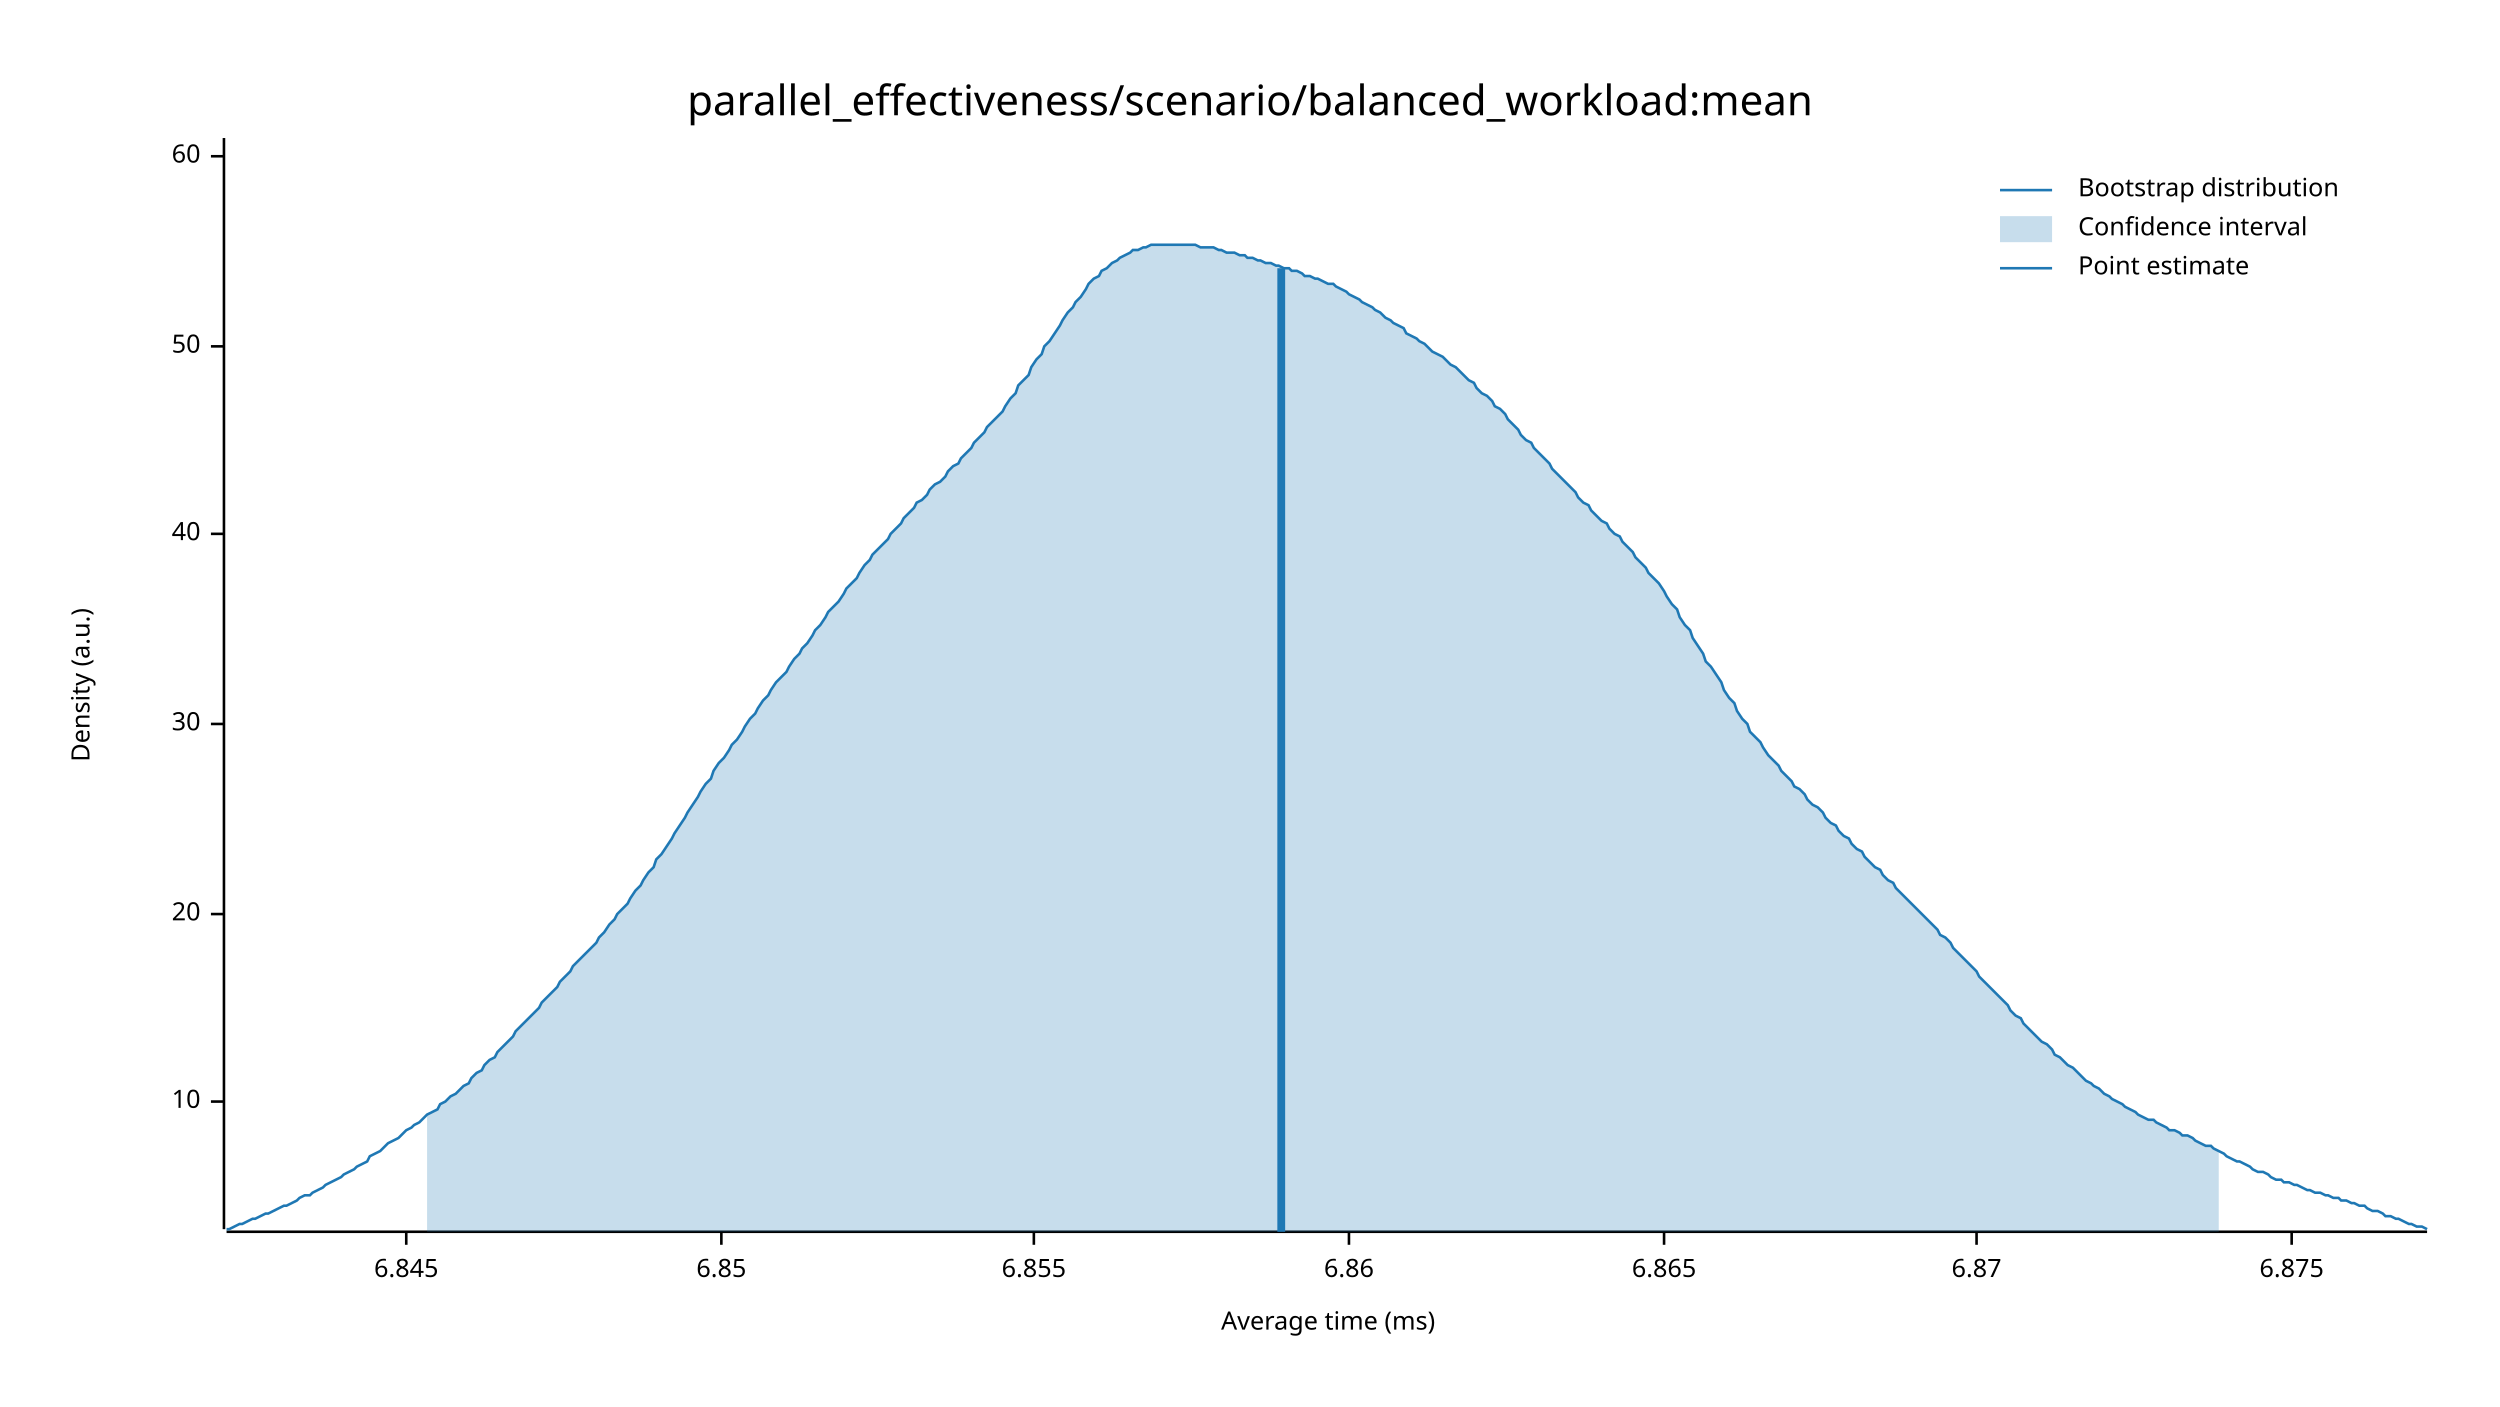
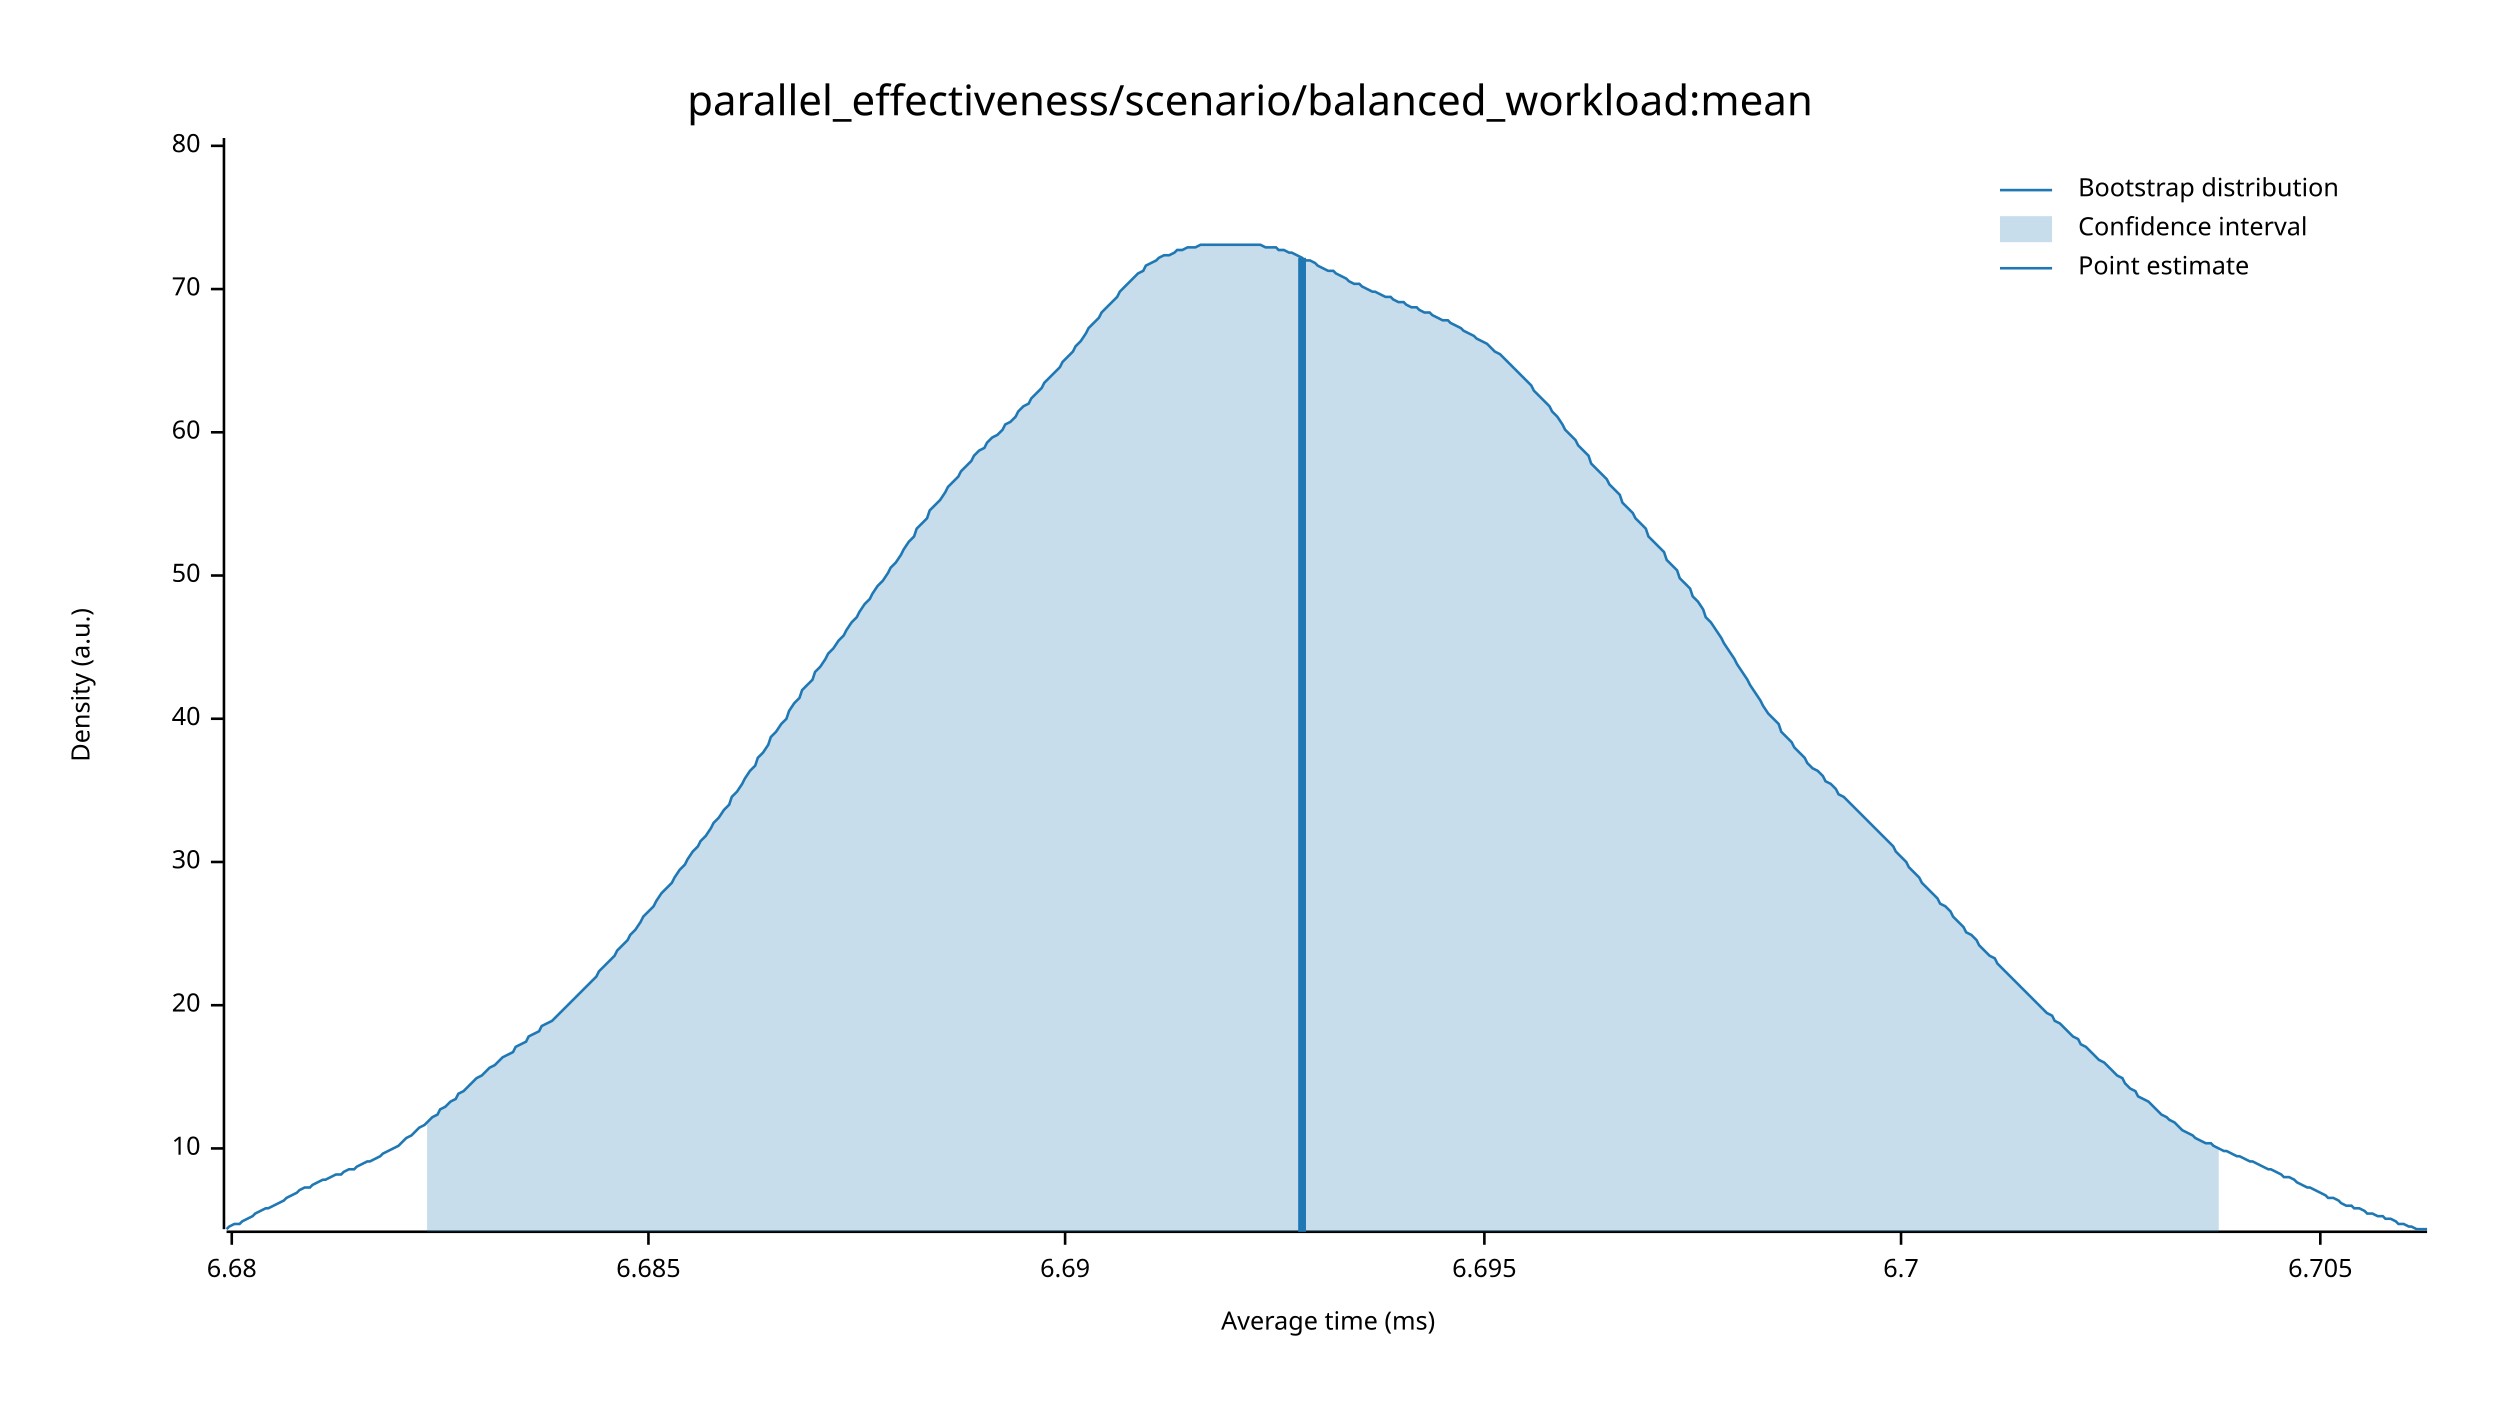
<svg xmlns="http://www.w3.org/2000/svg" width="960" height="540" viewBox="0 0 960 540">
  <text x="480" y="32" dy="0.76em" text-anchor="middle" font-family="sans-serif" font-size="16.129" opacity="1" fill="#000000">
parallel_effectiveness/scenario/balanced_workload:mean
</text>
  <text x="27" y="263" dy="0.76em" text-anchor="middle" font-family="sans-serif" font-size="9.677" opacity="1" fill="#000000" transform="rotate(270, 27, 263)">
Density (a.u.)
</text>
  <text x="510" y="513" dy="-0.5ex" text-anchor="middle" font-family="sans-serif" font-size="9.677" opacity="1" fill="#000000">
Average time (ms)
</text>
  <polyline fill="none" opacity="1" stroke="#000000" stroke-width="1" points="86,53 86,472 " />
-   <text x="77" y="423" dy="0.5ex" text-anchor="end" font-family="sans-serif" font-size="9.677" opacity="1" fill="#000000">
+   <text x="77" y="441" dy="0.5ex" text-anchor="end" font-family="sans-serif" font-size="9.677" opacity="1" fill="#000000">
10
</text>
-   <polyline fill="none" opacity="1" stroke="#000000" stroke-width="1" points="81,423 86,423 " />
-   <text x="77" y="351" dy="0.5ex" text-anchor="end" font-family="sans-serif" font-size="9.677" opacity="1" fill="#000000">
+   <polyline fill="none" opacity="1" stroke="#000000" stroke-width="1" points="81,441 86,441 " />
+   <text x="77" y="386" dy="0.5ex" text-anchor="end" font-family="sans-serif" font-size="9.677" opacity="1" fill="#000000">
20
</text>
-   <polyline fill="none" opacity="1" stroke="#000000" stroke-width="1" points="81,351 86,351 " />
-   <text x="77" y="278" dy="0.5ex" text-anchor="end" font-family="sans-serif" font-size="9.677" opacity="1" fill="#000000">
+   <polyline fill="none" opacity="1" stroke="#000000" stroke-width="1" points="81,386 86,386 " />
+   <text x="77" y="331" dy="0.5ex" text-anchor="end" font-family="sans-serif" font-size="9.677" opacity="1" fill="#000000">
30
</text>
-   <polyline fill="none" opacity="1" stroke="#000000" stroke-width="1" points="81,278 86,278 " />
-   <text x="77" y="205" dy="0.5ex" text-anchor="end" font-family="sans-serif" font-size="9.677" opacity="1" fill="#000000">
+   <polyline fill="none" opacity="1" stroke="#000000" stroke-width="1" points="81,331 86,331 " />
+   <text x="77" y="276" dy="0.5ex" text-anchor="end" font-family="sans-serif" font-size="9.677" opacity="1" fill="#000000">
40
</text>
-   <polyline fill="none" opacity="1" stroke="#000000" stroke-width="1" points="81,205 86,205 " />
-   <text x="77" y="133" dy="0.5ex" text-anchor="end" font-family="sans-serif" font-size="9.677" opacity="1" fill="#000000">
+   <polyline fill="none" opacity="1" stroke="#000000" stroke-width="1" points="81,276 86,276 " />
+   <text x="77" y="221" dy="0.5ex" text-anchor="end" font-family="sans-serif" font-size="9.677" opacity="1" fill="#000000">
50
</text>
-   <polyline fill="none" opacity="1" stroke="#000000" stroke-width="1" points="81,133 86,133 " />
-   <text x="77" y="60" dy="0.5ex" text-anchor="end" font-family="sans-serif" font-size="9.677" opacity="1" fill="#000000">
+   <polyline fill="none" opacity="1" stroke="#000000" stroke-width="1" points="81,221 86,221 " />
+   <text x="77" y="166" dy="0.5ex" text-anchor="end" font-family="sans-serif" font-size="9.677" opacity="1" fill="#000000">
60
</text>
-   <polyline fill="none" opacity="1" stroke="#000000" stroke-width="1" points="81,60 86,60 " />
+   <polyline fill="none" opacity="1" stroke="#000000" stroke-width="1" points="81,166 86,166 " />
+   <text x="77" y="111" dy="0.5ex" text-anchor="end" font-family="sans-serif" font-size="9.677" opacity="1" fill="#000000">
+ 70
+ </text>
+   <polyline fill="none" opacity="1" stroke="#000000" stroke-width="1" points="81,111 86,111 " />
+   <text x="77" y="56" dy="0.5ex" text-anchor="end" font-family="sans-serif" font-size="9.677" opacity="1" fill="#000000">
+ 80
+ </text>
+   <polyline fill="none" opacity="1" stroke="#000000" stroke-width="1" points="81,56 86,56 " />
  <polyline fill="none" opacity="1" stroke="#000000" stroke-width="1" points="87,473 932,473 " />
-   <text x="156" y="483" dy="0.76em" text-anchor="middle" font-family="sans-serif" font-size="9.677" opacity="1" fill="#000000">
- 6.845
+   <text x="89" y="483" dy="0.76em" text-anchor="middle" font-family="sans-serif" font-size="9.677" opacity="1" fill="#000000">
+ 6.68
</text>
-   <polyline fill="none" opacity="1" stroke="#000000" stroke-width="1" points="156,473 156,478 " />
-   <text x="277" y="483" dy="0.76em" text-anchor="middle" font-family="sans-serif" font-size="9.677" opacity="1" fill="#000000">
- 6.85
+   <polyline fill="none" opacity="1" stroke="#000000" stroke-width="1" points="89,473 89,478 " />
+   <text x="249" y="483" dy="0.76em" text-anchor="middle" font-family="sans-serif" font-size="9.677" opacity="1" fill="#000000">
+ 6.685
</text>
-   <polyline fill="none" opacity="1" stroke="#000000" stroke-width="1" points="277,473 277,478 " />
-   <text x="397" y="483" dy="0.76em" text-anchor="middle" font-family="sans-serif" font-size="9.677" opacity="1" fill="#000000">
- 6.855
+   <polyline fill="none" opacity="1" stroke="#000000" stroke-width="1" points="249,473 249,478 " />
+   <text x="409" y="483" dy="0.76em" text-anchor="middle" font-family="sans-serif" font-size="9.677" opacity="1" fill="#000000">
+ 6.69
</text>
-   <polyline fill="none" opacity="1" stroke="#000000" stroke-width="1" points="397,473 397,478 " />
-   <text x="518" y="483" dy="0.76em" text-anchor="middle" font-family="sans-serif" font-size="9.677" opacity="1" fill="#000000">
- 6.86
+   <polyline fill="none" opacity="1" stroke="#000000" stroke-width="1" points="409,473 409,478 " />
+   <text x="570" y="483" dy="0.76em" text-anchor="middle" font-family="sans-serif" font-size="9.677" opacity="1" fill="#000000">
+ 6.695
</text>
-   <polyline fill="none" opacity="1" stroke="#000000" stroke-width="1" points="518,473 518,478 " />
-   <text x="639" y="483" dy="0.76em" text-anchor="middle" font-family="sans-serif" font-size="9.677" opacity="1" fill="#000000">
- 6.865
+   <polyline fill="none" opacity="1" stroke="#000000" stroke-width="1" points="570,473 570,478 " />
+   <text x="730" y="483" dy="0.76em" text-anchor="middle" font-family="sans-serif" font-size="9.677" opacity="1" fill="#000000">
+ 6.7
</text>
-   <polyline fill="none" opacity="1" stroke="#000000" stroke-width="1" points="639,473 639,478 " />
-   <text x="759" y="483" dy="0.76em" text-anchor="middle" font-family="sans-serif" font-size="9.677" opacity="1" fill="#000000">
- 6.87
+   <polyline fill="none" opacity="1" stroke="#000000" stroke-width="1" points="730,473 730,478 " />
+   <text x="891" y="483" dy="0.76em" text-anchor="middle" font-family="sans-serif" font-size="9.677" opacity="1" fill="#000000">
+ 6.705
</text>
-   <polyline fill="none" opacity="1" stroke="#000000" stroke-width="1" points="759,473 759,478 " />
-   <text x="880" y="483" dy="0.76em" text-anchor="middle" font-family="sans-serif" font-size="9.677" opacity="1" fill="#000000">
- 6.875
- </text>
-   <polyline fill="none" opacity="1" stroke="#000000" stroke-width="1" points="880,473 880,478 " />
-   <polyline fill="none" opacity="1" stroke="#1F78B4" stroke-width="1" points="87,472 88,472 90,471 92,470 93,470 95,469 97,468 98,468 100,467 102,466 103,466 105,465 107,464 109,463 110,463 112,462 114,461 115,460 117,459 119,459 120,458 122,457 124,456 125,455 127,454 129,453 131,452 132,451 134,450 136,449 137,448 139,447 141,446 142,444 144,443 146,442 147,441 149,439 151,438 153,437 154,436 156,434 158,433 159,432 161,431 163,429 164,428 166,427 168,426 169,424 171,423 173,421 175,420 176,419 178,417 180,416 181,414 183,412 185,411 186,409 188,407 190,406 191,404 193,402 195,400 197,398 198,396 200,394 202,392 203,391 205,389 207,387 208,385 210,383 212,381 214,379 215,377 217,375 219,373 220,371 222,369 224,367 225,366 227,364 229,362 230,360 232,358 234,355 236,353 237,351 239,349 241,347 242,345 244,342 246,340 247,338 249,335 251,333 252,330 254,328 256,325 258,322 259,320 261,317 263,314 264,312 266,309 268,306 269,304 271,301 273,299 274,296 276,293 278,291 280,288 281,286 283,284 285,281 286,279 288,276 290,274 291,272 293,269 295,267 296,265 298,262 300,260 302,258 303,256 305,253 307,251 308,249 310,247 312,244 313,242 315,240 317,237 318,235 320,233 322,231 324,228 325,226 327,224 329,222 330,220 332,217 334,215 335,213 337,211 339,209 341,207 342,205 344,203 346,201 347,199 349,197 351,195 352,193 354,192 356,190 357,188 359,186 361,185 363,183 364,181 366,179 368,178 369,176 371,174 373,172 374,170 376,168 378,166 379,164 381,162 383,160 385,158 386,156 388,153 390,151 391,148 393,146 395,144 396,141 398,138 400,136 401,133 403,131 405,128 407,125 408,123 410,120 412,118 413,116 415,114 417,111 418,109 420,107 422,106 423,104 425,103 427,101 429,100 430,99 432,98 434,97 435,96 437,96 439,95 440,95 442,94 444,94 445,94 447,94 449,94 451,94 452,94 454,94 456,94 457,94 459,94 461,95 462,95 464,95 466,95 468,96 469,96 471,97 473,97 474,97 476,98 478,98 479,99 481,99 483,100 484,100 486,101 488,101 490,102 491,102 493,103 495,103 496,104 498,104 500,105 501,106 503,106 505,107 506,107 508,108 510,109 512,109 513,110 515,111 517,112 518,113 520,114 522,115 523,116 525,117 527,118 528,119 530,120 532,122 534,123 535,124 537,125 539,126 540,128 542,129 544,130 545,131 547,132 549,134 550,135 552,136 554,137 556,139 557,140 559,141 561,143 562,144 564,146 566,147 567,149 569,151 571,152 573,154 574,156 576,157 578,159 579,161 581,163 583,165 584,167 586,169 588,170 589,172 591,174 593,176 595,178 596,180 598,182 600,184 601,185 603,187 605,189 606,191 608,193 610,194 611,196 613,198 615,200 617,201 618,203 620,205 622,206 623,208 625,210 627,212 628,214 630,216 632,218 633,220 635,222 637,224 639,227 640,229 642,232 644,234 645,237 647,240 649,242 650,245 652,248 654,251 655,254 657,256 659,259 661,262 662,265 664,268 666,270 667,273 669,276 671,278 672,281 674,283 676,285 677,287 679,290 681,292 683,294 684,296 686,298 688,300 689,302 691,303 693,305 694,307 696,309 698,310 700,312 701,314 703,316 705,317 706,319 708,321 710,322 711,324 713,326 715,327 716,329 718,331 720,333 722,334 723,336 725,338 727,339 728,341 730,343 732,345 733,346 735,348 737,350 738,351 740,353 742,355 744,357 745,359 747,360 749,362 750,364 752,366 754,368 755,369 757,371 759,373 760,375 762,377 764,379 766,381 767,382 769,384 771,386 772,388 774,390 776,391 777,393 779,395 781,397 782,398 784,400 786,401 788,403 789,405 791,406 793,408 794,409 796,410 798,412 799,413 801,415 803,416 804,417 806,418 808,420 810,421 811,422 813,423 815,424 816,425 818,426 820,427 821,428 823,429 825,430 827,430 828,431 830,432 832,433 833,434 835,434 837,435 838,436 840,436 842,437 843,438 845,439 847,440 849,440 850,441 852,442 854,443 855,444 857,445 859,446 860,446 862,447 864,448 865,449 867,450 869,450 871,451 872,452 874,453 876,453 877,454 879,454 881,455 882,455 884,456 886,457 887,457 889,458 891,458 893,459 894,459 896,460 898,460 899,461 901,461 903,462 904,462 906,463 908,463 909,464 911,465 913,465 915,466 916,467 918,467 920,468 921,468 923,469 925,470 926,470 928,471 930,471 932,472 " />
-   <polygon opacity="0.25" fill="#1F78B4" points="164,428 166,427 168,426 169,424 171,423 173,421 175,420 176,419 178,417 180,416 181,414 183,412 185,411 186,409 188,407 190,406 191,404 193,402 195,400 197,398 198,396 200,394 202,392 203,391 205,389 207,387 208,385 210,383 212,381 214,379 215,377 217,375 219,373 220,371 222,369 224,367 225,366 227,364 229,362 230,360 232,358 234,355 236,353 237,351 239,349 241,347 242,345 244,342 246,340 247,338 249,335 251,333 252,330 254,328 256,325 258,322 259,320 261,317 263,314 264,312 266,309 268,306 269,304 271,301 273,299 274,296 276,293 278,291 280,288 281,286 283,284 285,281 286,279 288,276 290,274 291,272 293,269 295,267 296,265 298,262 300,260 302,258 303,256 305,253 307,251 308,249 310,247 312,244 313,242 315,240 317,237 318,235 320,233 322,231 324,228 325,226 327,224 329,222 330,220 332,217 334,215 335,213 337,211 339,209 341,207 342,205 344,203 346,201 347,199 349,197 351,195 352,193 354,192 356,190 357,188 359,186 361,185 363,183 364,181 366,179 368,178 369,176 371,174 373,172 374,170 376,168 378,166 379,164 381,162 383,160 385,158 386,156 388,153 390,151 391,148 393,146 395,144 396,141 398,138 400,136 401,133 403,131 405,128 407,125 408,123 410,120 412,118 413,116 415,114 417,111 418,109 420,107 422,106 423,104 425,103 427,101 429,100 430,99 432,98 434,97 435,96 437,96 439,95 440,95 442,94 444,94 445,94 447,94 449,94 451,94 452,94 454,94 456,94 457,94 459,94 461,95 462,95 464,95 466,95 468,96 469,96 471,97 473,97 474,97 476,98 478,98 479,99 481,99 483,100 484,100 486,101 488,101 490,102 491,102 493,103 495,103 496,104 498,104 500,105 501,106 503,106 505,107 506,107 508,108 510,109 512,109 513,110 515,111 517,112 518,113 520,114 522,115 523,116 525,117 527,118 528,119 530,120 532,122 534,123 535,124 537,125 539,126 540,128 542,129 544,130 545,131 547,132 549,134 550,135 552,136 554,137 556,139 557,140 559,141 561,143 562,144 564,146 566,147 567,149 569,151 571,152 573,154 574,156 576,157 578,159 579,161 581,163 583,165 584,167 586,169 588,170 589,172 591,174 593,176 595,178 596,180 598,182 600,184 601,185 603,187 605,189 606,191 608,193 610,194 611,196 613,198 615,200 617,201 618,203 620,205 622,206 623,208 625,210 627,212 628,214 630,216 632,218 633,220 635,222 637,224 639,227 640,229 642,232 644,234 645,237 647,240 649,242 650,245 652,248 654,251 655,254 657,256 659,259 661,262 662,265 664,268 666,270 667,273 669,276 671,278 672,281 674,283 676,285 677,287 679,290 681,292 683,294 684,296 686,298 688,300 689,302 691,303 693,305 694,307 696,309 698,310 700,312 701,314 703,316 705,317 706,319 708,321 710,322 711,324 713,326 715,327 716,329 718,331 720,333 722,334 723,336 725,338 727,339 728,341 730,343 732,345 733,346 735,348 737,350 738,351 740,353 742,355 744,357 745,359 747,360 749,362 750,364 752,366 754,368 755,369 757,371 759,373 760,375 762,377 764,379 766,381 767,382 769,384 771,386 772,388 774,390 776,391 777,393 779,395 781,397 782,398 784,400 786,401 788,403 789,405 791,406 793,408 794,409 796,410 798,412 799,413 801,415 803,416 804,417 806,418 808,420 810,421 811,422 813,423 815,424 816,425 818,426 820,427 821,428 823,429 825,430 827,430 828,431 830,432 832,433 833,434 835,434 837,435 838,436 840,436 842,437 843,438 845,439 847,440 849,440 850,441 852,442 852,473 164,473 " />
-   <polyline fill="none" opacity="1" stroke="#1F78B4" stroke-width="3" points="492,473 492,103 " />
+   <polyline fill="none" opacity="1" stroke="#000000" stroke-width="1" points="891,473 891,478 " />
+   <polyline fill="none" opacity="1" stroke="#1F78B4" stroke-width="1" points="87,472 88,471 90,470 92,470 93,469 95,468 97,467 98,466 100,465 102,464 103,464 105,463 107,462 109,461 110,460 112,459 114,458 115,457 117,456 119,456 120,455 122,454 124,453 125,453 127,452 129,451 131,451 132,450 134,449 136,449 137,448 139,447 141,446 142,446 144,445 146,444 147,443 149,442 151,441 153,440 154,439 156,437 158,436 159,435 161,433 163,432 164,431 166,429 168,428 169,426 171,425 173,423 175,422 176,420 178,419 180,417 181,416 183,414 185,413 186,412 188,410 190,409 191,408 193,406 195,405 197,404 198,402 200,401 202,400 203,398 205,397 207,396 208,394 210,393 212,392 214,390 215,389 217,387 219,385 220,384 222,382 224,380 225,379 227,377 229,375 230,373 232,371 234,369 236,367 237,365 239,363 241,361 242,359 244,357 246,354 247,352 249,350 251,348 252,346 254,343 256,341 258,339 259,337 261,334 263,332 264,330 266,327 268,325 269,323 271,321 273,318 274,316 276,314 278,311 280,309 281,306 283,304 285,301 286,299 288,296 290,294 291,291 293,289 295,286 296,283 298,281 300,278 302,276 303,273 305,270 307,268 308,265 310,263 312,261 313,258 315,256 317,253 318,251 320,249 322,246 324,244 325,242 327,239 329,237 330,235 332,232 334,230 335,228 337,225 339,223 341,220 342,218 344,216 346,213 347,211 349,208 351,206 352,203 354,201 356,199 357,196 359,194 361,192 363,189 364,187 366,185 368,183 369,181 371,179 373,177 374,175 376,173 378,172 379,170 381,168 383,167 385,165 386,163 388,162 390,160 391,158 393,156 395,155 396,153 398,151 400,149 401,147 403,145 405,143 407,141 408,139 410,137 412,135 413,133 415,131 417,128 418,126 420,124 422,122 423,120 425,118 427,116 429,114 430,112 432,110 434,108 435,107 437,105 439,104 440,102 442,101 444,100 445,99 447,98 449,98 451,97 452,96 454,96 456,95 457,95 459,95 461,94 462,94 464,94 466,94 468,94 469,94 471,94 473,94 474,94 476,94 478,94 479,94 481,94 483,94 484,94 486,95 488,95 490,95 491,96 493,96 495,97 496,97 498,98 500,99 501,100 503,100 505,101 506,102 508,103 510,104 512,104 513,105 515,106 517,107 518,108 520,109 522,109 523,110 525,111 527,112 528,112 530,113 532,114 534,114 535,115 537,116 539,116 540,117 542,118 544,118 545,119 547,120 549,120 550,121 552,122 554,123 556,123 557,124 559,125 561,126 562,127 564,128 566,129 567,130 569,131 571,132 573,134 574,135 576,136 578,138 579,139 581,141 583,143 584,144 586,146 588,148 589,150 591,152 593,154 595,156 596,158 598,160 600,163 601,165 603,167 605,169 606,171 608,173 610,175 611,178 613,180 615,182 617,184 618,186 620,188 622,190 623,193 625,195 627,197 628,199 630,201 632,203 633,206 635,208 637,210 639,212 640,215 642,217 644,219 645,222 647,224 649,226 650,229 652,231 654,234 655,237 657,239 659,242 661,245 662,247 664,250 666,253 667,255 669,258 671,261 672,263 674,266 676,269 677,271 679,274 681,276 683,278 684,281 686,283 688,285 689,287 691,289 693,291 694,293 696,295 698,296 700,298 701,300 703,301 705,303 706,305 708,306 710,308 711,309 713,311 715,313 716,314 718,316 720,318 722,320 723,321 725,323 727,325 728,327 730,329 732,331 733,333 735,335 737,337 738,339 740,341 742,343 744,345 745,347 747,348 749,350 750,352 752,354 754,356 755,358 757,359 759,361 760,363 762,365 764,367 766,368 767,370 769,372 771,374 772,375 774,377 776,379 777,380 779,382 781,384 782,385 784,387 786,389 788,390 789,392 791,393 793,395 794,396 796,398 798,399 799,401 801,402 803,404 804,405 806,407 808,408 810,410 811,411 813,413 815,414 816,416 818,418 820,419 821,421 823,422 825,423 827,425 828,426 830,428 832,429 833,430 835,431 837,433 838,434 840,435 842,436 843,437 845,438 847,439 849,439 850,440 852,441 854,442 855,442 857,443 859,444 860,444 862,445 864,446 865,446 867,447 869,448 871,449 872,449 874,450 876,451 877,452 879,452 881,453 882,454 884,455 886,456 887,456 889,457 891,458 893,459 894,460 896,460 898,461 899,462 901,463 903,463 904,464 906,464 908,465 909,466 911,466 913,467 915,467 916,468 918,468 920,469 921,470 923,470 925,471 926,471 928,472 930,472 932,472 " />
+   <polygon opacity="0.25" fill="#1F78B4" points="164,431 166,429 168,428 169,426 171,425 173,423 175,422 176,420 178,419 180,417 181,416 183,414 185,413 186,412 188,410 190,409 191,408 193,406 195,405 197,404 198,402 200,401 202,400 203,398 205,397 207,396 208,394 210,393 212,392 214,390 215,389 217,387 219,385 220,384 222,382 224,380 225,379 227,377 229,375 230,373 232,371 234,369 236,367 237,365 239,363 241,361 242,359 244,357 246,354 247,352 249,350 251,348 252,346 254,343 256,341 258,339 259,337 261,334 263,332 264,330 266,327 268,325 269,323 271,321 273,318 274,316 276,314 278,311 280,309 281,306 283,304 285,301 286,299 288,296 290,294 291,291 293,289 295,286 296,283 298,281 300,278 302,276 303,273 305,270 307,268 308,265 310,263 312,261 313,258 315,256 317,253 318,251 320,249 322,246 324,244 325,242 327,239 329,237 330,235 332,232 334,230 335,228 337,225 339,223 341,220 342,218 344,216 346,213 347,211 349,208 351,206 352,203 354,201 356,199 357,196 359,194 361,192 363,189 364,187 366,185 368,183 369,181 371,179 373,177 374,175 376,173 378,172 379,170 381,168 383,167 385,165 386,163 388,162 390,160 391,158 393,156 395,155 396,153 398,151 400,149 401,147 403,145 405,143 407,141 408,139 410,137 412,135 413,133 415,131 417,128 418,126 420,124 422,122 423,120 425,118 427,116 429,114 430,112 432,110 434,108 435,107 437,105 439,104 440,102 442,101 444,100 445,99 447,98 449,98 451,97 452,96 454,96 456,95 457,95 459,95 461,94 462,94 464,94 466,94 468,94 469,94 471,94 473,94 474,94 476,94 478,94 479,94 481,94 483,94 484,94 486,95 488,95 490,95 491,96 493,96 495,97 496,97 498,98 500,99 501,100 503,100 505,101 506,102 508,103 510,104 512,104 513,105 515,106 517,107 518,108 520,109 522,109 523,110 525,111 527,112 528,112 530,113 532,114 534,114 535,115 537,116 539,116 540,117 542,118 544,118 545,119 547,120 549,120 550,121 552,122 554,123 556,123 557,124 559,125 561,126 562,127 564,128 566,129 567,130 569,131 571,132 573,134 574,135 576,136 578,138 579,139 581,141 583,143 584,144 586,146 588,148 589,150 591,152 593,154 595,156 596,158 598,160 600,163 601,165 603,167 605,169 606,171 608,173 610,175 611,178 613,180 615,182 617,184 618,186 620,188 622,190 623,193 625,195 627,197 628,199 630,201 632,203 633,206 635,208 637,210 639,212 640,215 642,217 644,219 645,222 647,224 649,226 650,229 652,231 654,234 655,237 657,239 659,242 661,245 662,247 664,250 666,253 667,255 669,258 671,261 672,263 674,266 676,269 677,271 679,274 681,276 683,278 684,281 686,283 688,285 689,287 691,289 693,291 694,293 696,295 698,296 700,298 701,300 703,301 705,303 706,305 708,306 710,308 711,309 713,311 715,313 716,314 718,316 720,318 722,320 723,321 725,323 727,325 728,327 730,329 732,331 733,333 735,335 737,337 738,339 740,341 742,343 744,345 745,347 747,348 749,350 750,352 752,354 754,356 755,358 757,359 759,361 760,363 762,365 764,367 766,368 767,370 769,372 771,374 772,375 774,377 776,379 777,380 779,382 781,384 782,385 784,387 786,389 788,390 789,392 791,393 793,395 794,396 796,398 798,399 799,401 801,402 803,404 804,405 806,407 808,408 810,410 811,411 813,413 815,414 816,416 818,418 820,419 821,421 823,422 825,423 827,425 828,426 830,428 832,429 833,430 835,431 837,433 838,434 840,435 842,436 843,437 845,438 847,439 849,439 850,440 852,441 852,473 164,473 " />
+   <polyline fill="none" opacity="1" stroke="#1F78B4" stroke-width="3" points="500,473 500,99 " />
  <text x="798" y="68" dy="0.76em" text-anchor="start" font-family="sans-serif" font-size="9.677" opacity="1" fill="#000000">
Bootstrap distribution
</text>
  <text x="798" y="83" dy="0.76em" text-anchor="start" font-family="sans-serif" font-size="9.677" opacity="1" fill="#000000">
Confidence interval
</text>
  <text x="798" y="98" dy="0.76em" text-anchor="start" font-family="sans-serif" font-size="9.677" opacity="1" fill="#000000">
Point estimate
</text>
  <polyline fill="none" opacity="1" stroke="#1F78B4" stroke-width="1" points="768,73 788,73 " />
  <rect x="768" y="83" width="20" height="10" opacity="0.25" fill="#1F78B4" stroke="none" />
  <polyline fill="none" opacity="1" stroke="#1F78B4" stroke-width="1" points="768,103 788,103 " />
</svg>
